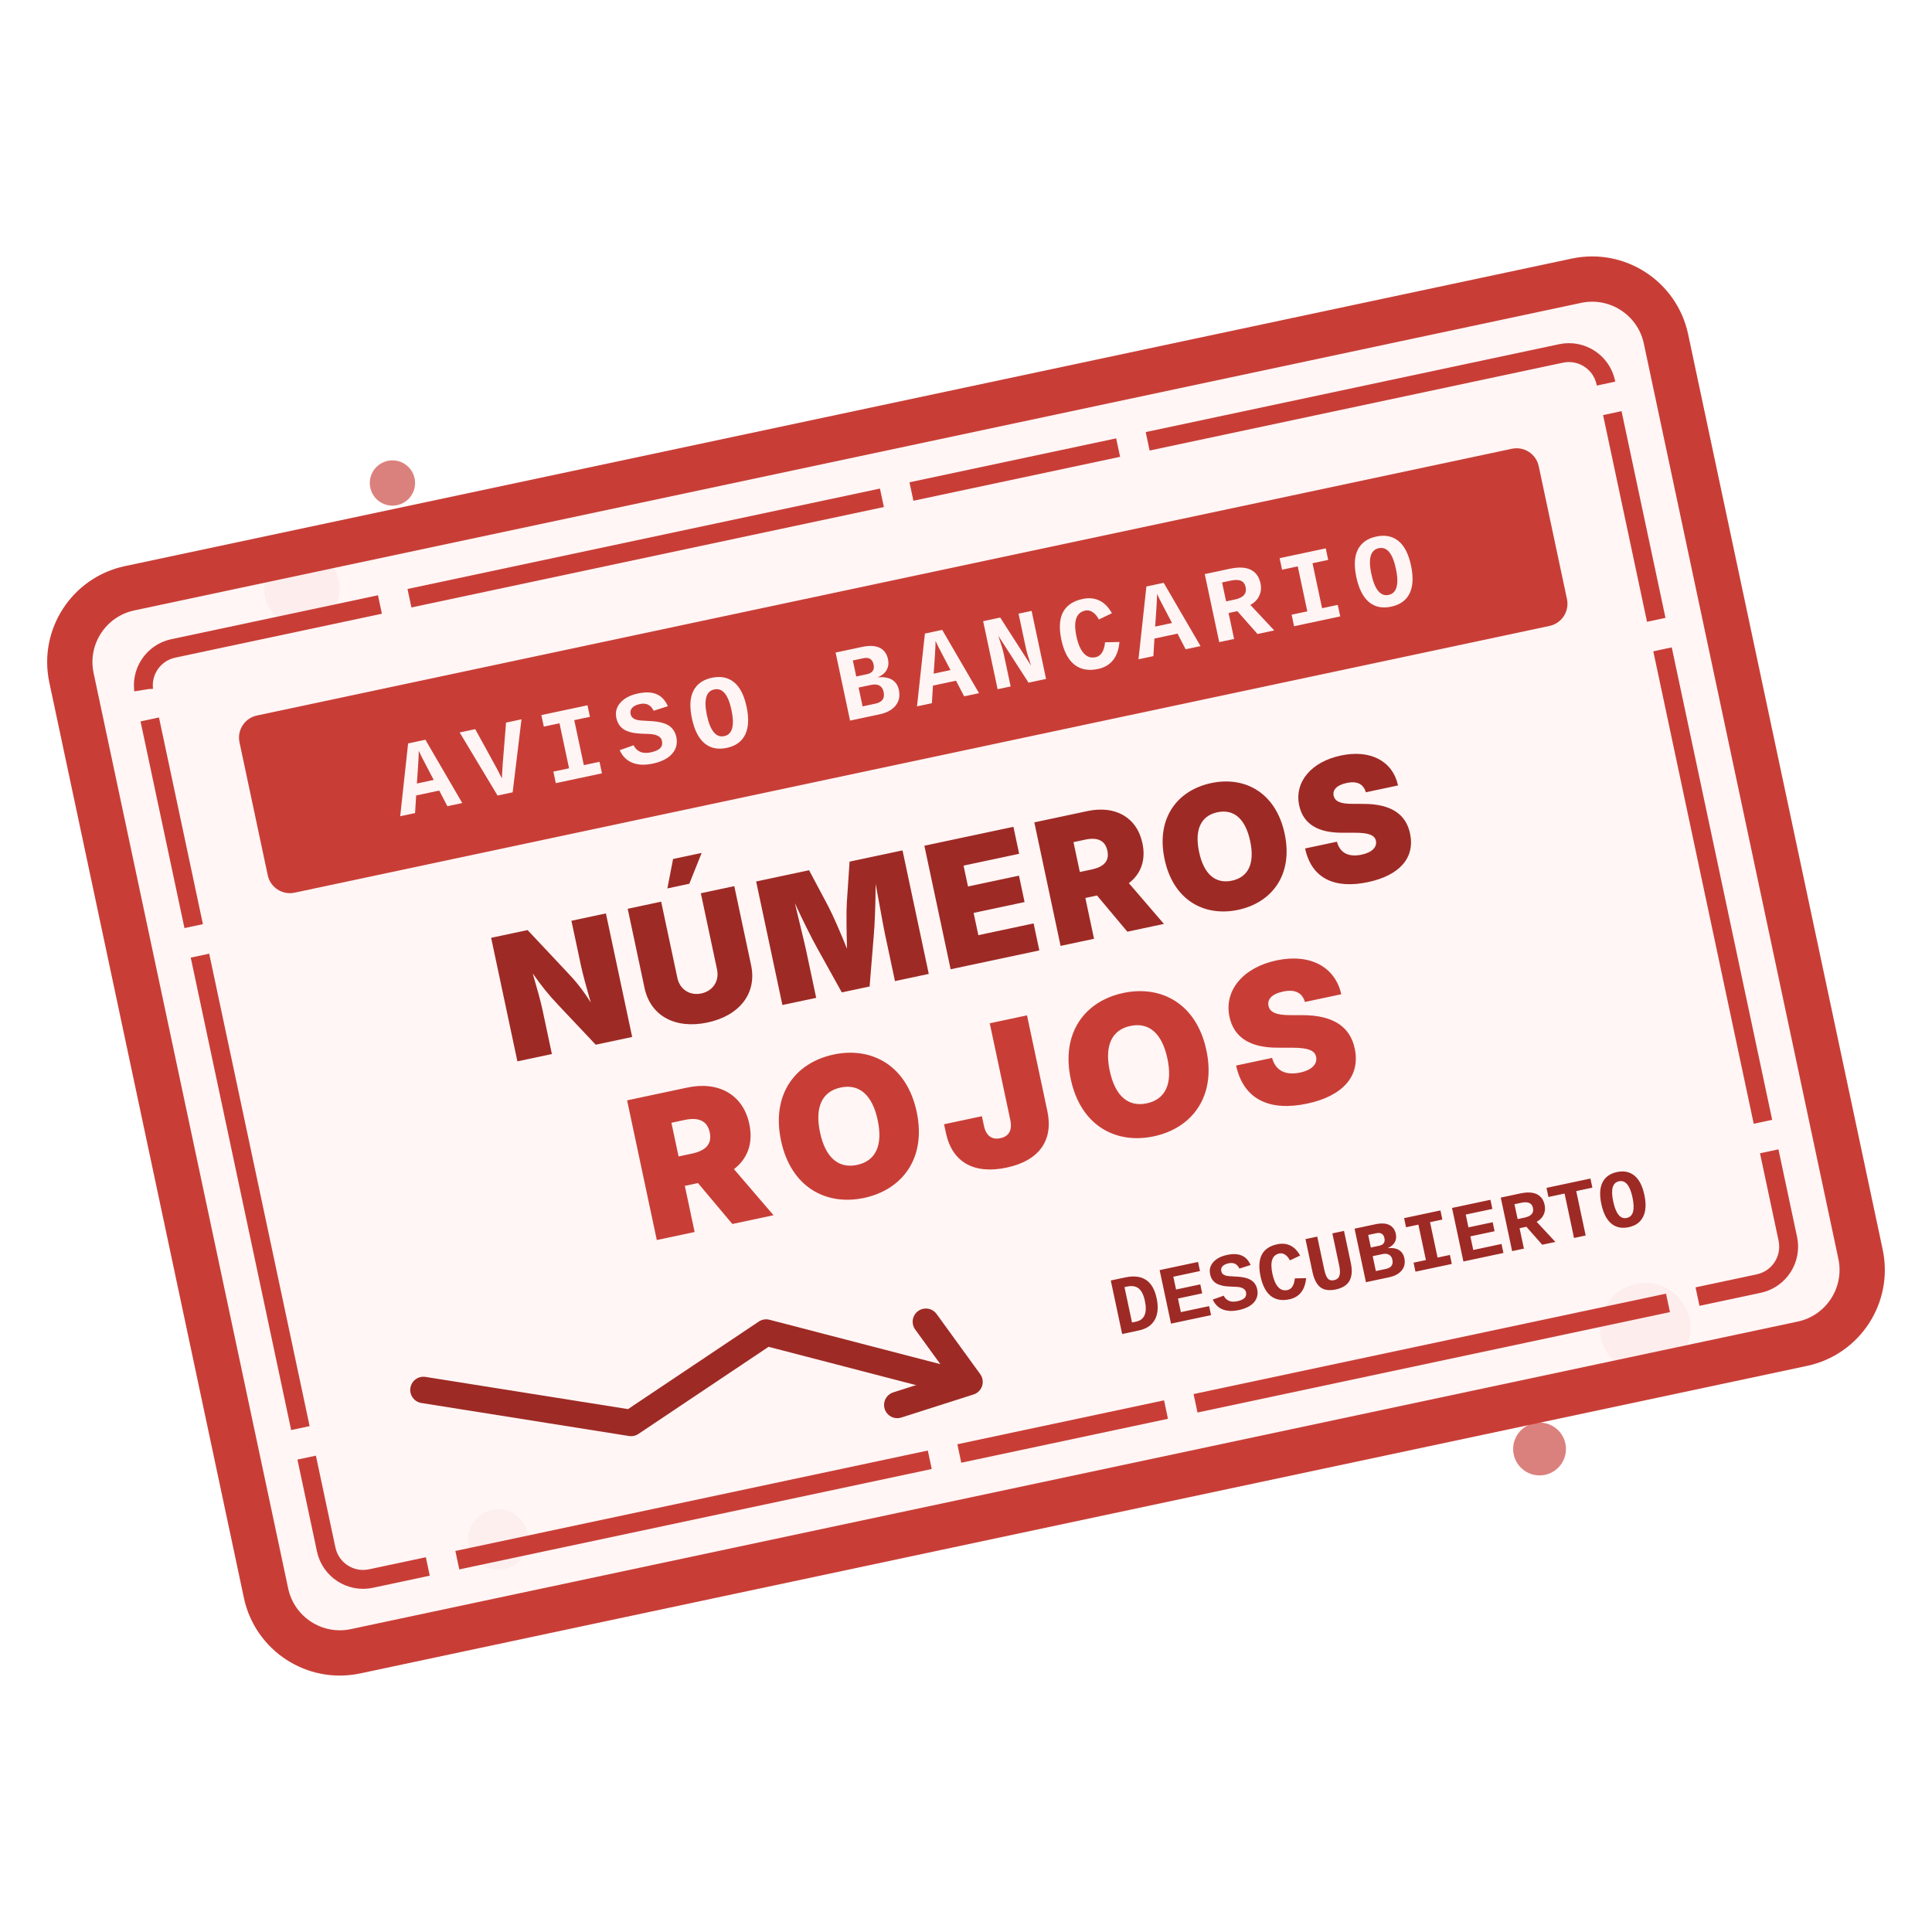
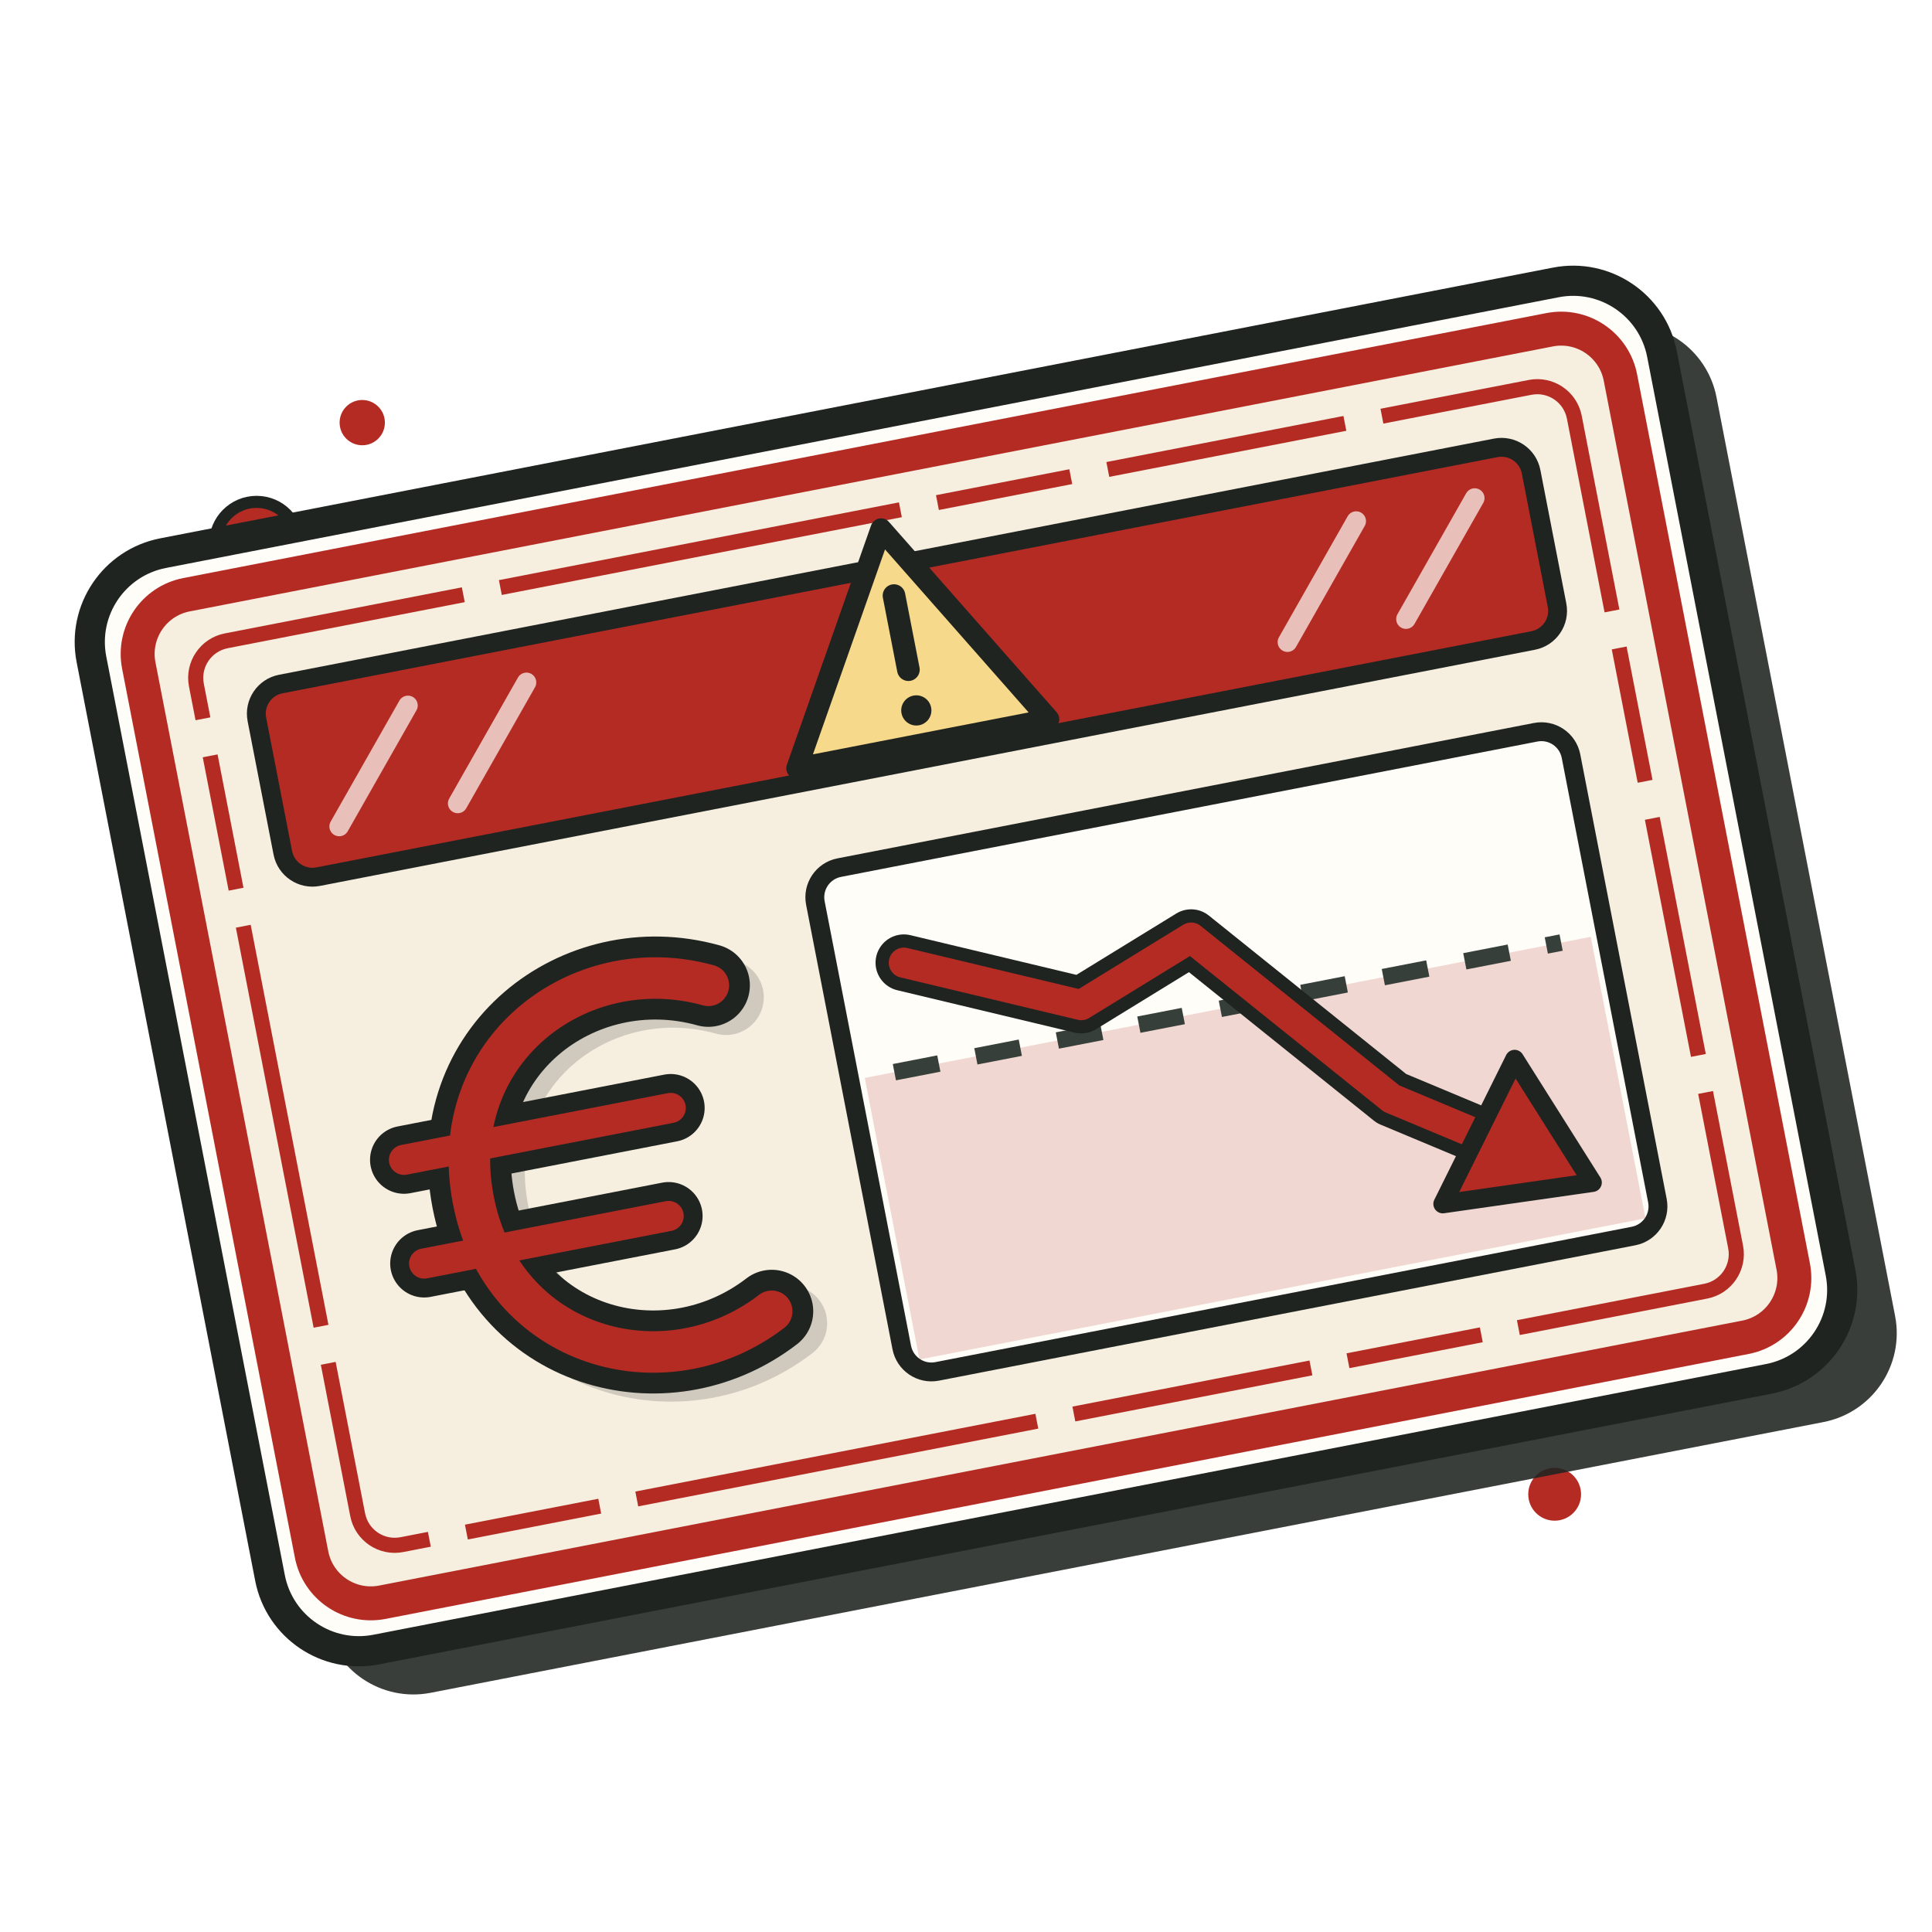
- <svg xmlns="http://www.w3.org/2000/svg" width="256" height="256" viewBox="0 0 256 256" role="img" aria-label="Sello de Números Rojos">
-   <circle cx="40" cy="78" r="5" fill="#C83E37" opacity="0.75" />
-   <circle cx="52" cy="64" r="3" fill="#C83E37" opacity="0.65" />
-   <circle cx="218" cy="176" r="6" fill="#C83E37" opacity="0.75" />
-   <circle cx="204" cy="192" r="3.5" fill="#C83E37" opacity="0.65" />
-   <circle cx="66" cy="204" r="4" fill="#C83E37" opacity="0.6" />
-   <g transform="translate(128, 128) rotate(-12) translate(-108, -72)">
-     <rect x="0" y="0" width="216" height="144" rx="10" fill="#FFF5F4" fill-opacity="0.94" stroke="#C83E37" stroke-width="6" />
-     <rect x="9" y="9" width="198" height="126" rx="5" fill="none" stroke="#C83E37" stroke-width="2.5" stroke-dasharray="28 4 64 4" />
-     <rect x="20" y="20" width="176" height="24" rx="3" fill="#C83E37" />
-     <text x="108" y="37" text-anchor="middle" font-family="'Courier New', monospace" font-size="14" font-weight="700" fill="#FFF5F4" letter-spacing="1.6">AVISO BANCARIO</text>
-     <text x="108" y="72" text-anchor="middle" font-family="system-ui, -apple-system, sans-serif" font-size="23" font-weight="900" fill="#9E2A25" letter-spacing="0.8">NÚMEROS</text>
-     <text x="108" y="99" text-anchor="middle" font-family="system-ui, -apple-system, sans-serif" font-size="26" font-weight="900" fill="#C83E37" letter-spacing="1.8">ROJOS</text>
-     <polyline points="26,112 52,122 72,114 96,126" fill="none" stroke="#9E2A25" stroke-width="3.5" stroke-linecap="round" stroke-linejoin="round" />
-     <polyline points="87,127 97,126 93,117" fill="none" stroke="#9E2A25" stroke-width="3.5" stroke-linecap="round" stroke-linejoin="round" />
-     <text x="190" y="124" text-anchor="end" font-family="'Courier New', monospace" font-size="11" font-weight="700" fill="#9E2A25">DESCUBIERTO</text>
+ <svg xmlns="http://www.w3.org/2000/svg" width="256" height="256" viewBox="0 0 256 256" role="img" aria-label="Sello gráfico de números rojos y descubierto">
+   <circle cx="34" cy="72" r="5.5" fill="#b42b24" stroke="#1f2421" stroke-width="1.6" />
+   <circle cx="48" cy="56" r="3" fill="#b42b24" />
+   <circle cx="222" cy="180" r="6" fill="#b42b24" stroke="#1f2421" stroke-width="1.6" />
+   <circle cx="206" cy="198" r="3.5" fill="#b42b24" />
+   <circle cx="58" cy="208" r="4" fill="#b42b24" opacity="0.85" />
+   <g transform="translate(128, 128) rotate(-11) translate(-106, -74)">
+     <rect x="6" y="7" width="212" height="148" rx="12" fill="#1f2421" opacity="0.88" />
+     <rect x="0" y="0" width="212" height="148" rx="12" fill="#fffdf8" stroke="#1f2421" stroke-width="4" />
+     <rect x="6" y="6" width="200" height="136" rx="8" fill="#f6efe0" stroke="#b42b24" stroke-width="4.5" />
+     <rect x="13" y="13" width="186" height="122" rx="5" fill="none" stroke="#b42b24" stroke-width="2" stroke-dasharray="32 5 54 5 18 5" />
+     <rect x="20" y="20" width="172" height="26" rx="4" fill="#b42b24" stroke="#1f2421" stroke-width="2.5" />
+     <path d="M 28 40 L 40 26 M 44 40 L 56 26 M 156 40 L 168 26 M 172 40 L 184 26" stroke="#fffdf8" stroke-width="2.6" stroke-linecap="round" opacity="0.7" />
+     <polygon points="106,15 123,44 89,44" fill="#f7d98c" stroke="#1f2421" stroke-width="2.8" stroke-linejoin="round" />
+     <line x1="106" y1="24" x2="106" y2="34" stroke="#1f2421" stroke-width="3" stroke-linecap="round" />
+     <circle cx="106" cy="39.5" r="2" fill="#1f2421" />
+     <g transform="translate(26, 56)">
+       <path d="M 48 16 C 32 8 12 18 12 38 C 12 58 32 68 48 60" fill="none" stroke="#1f2421" stroke-width="10" stroke-linecap="round" opacity="0.18" />
+       <path d="M 46 14 C 30 6 10 16 10 36 C 10 56 30 66 46 58" fill="none" stroke="#1f2421" stroke-width="11" stroke-linecap="round" />
+       <line x1="2" y1="29" x2="38" y2="29" stroke="#1f2421" stroke-width="9" stroke-linecap="round" />
+       <line x1="2" y1="43" x2="35" y2="43" stroke="#1f2421" stroke-width="9" stroke-linecap="round" />
+       <path d="M 46 14 C 30 6 10 16 10 36 C 10 56 30 66 46 58" fill="none" stroke="#b42b24" stroke-width="5.5" stroke-linecap="round" />
+       <line x1="2" y1="29" x2="38" y2="29" stroke="#b42b24" stroke-width="4" stroke-linecap="round" />
+       <line x1="2" y1="43" x2="35" y2="43" stroke="#b42b24" stroke-width="4" stroke-linecap="round" />
+     </g>
+     <g transform="translate(88, 56)">
+       <rect x="0" y="2" width="102" height="68" rx="4" fill="#fffdf8" stroke="#1f2421" stroke-width="2.5" />
+       <rect x="2" y="30" width="98" height="38" fill="#b42b24" opacity="0.18" />
+       <line x1="6" y1="30" x2="96" y2="30" stroke="#373f3a" stroke-width="2.2" stroke-dasharray="6 5" />
+       <polyline points="10,16 32,26 48,20 70,46 88,58" fill="none" stroke="#1f2421" stroke-width="7.5" stroke-linecap="round" stroke-linejoin="round" />
+       <polyline points="10,16 32,26 48,20 70,46 88,58" fill="none" stroke="#b42b24" stroke-width="4" stroke-linecap="round" stroke-linejoin="round" />
+       <polygon points="94,62 74,61 87,44" fill="#b42b24" stroke="#1f2421" stroke-width="2.5" stroke-linejoin="round" />
+     </g>
  </g>
</svg>
